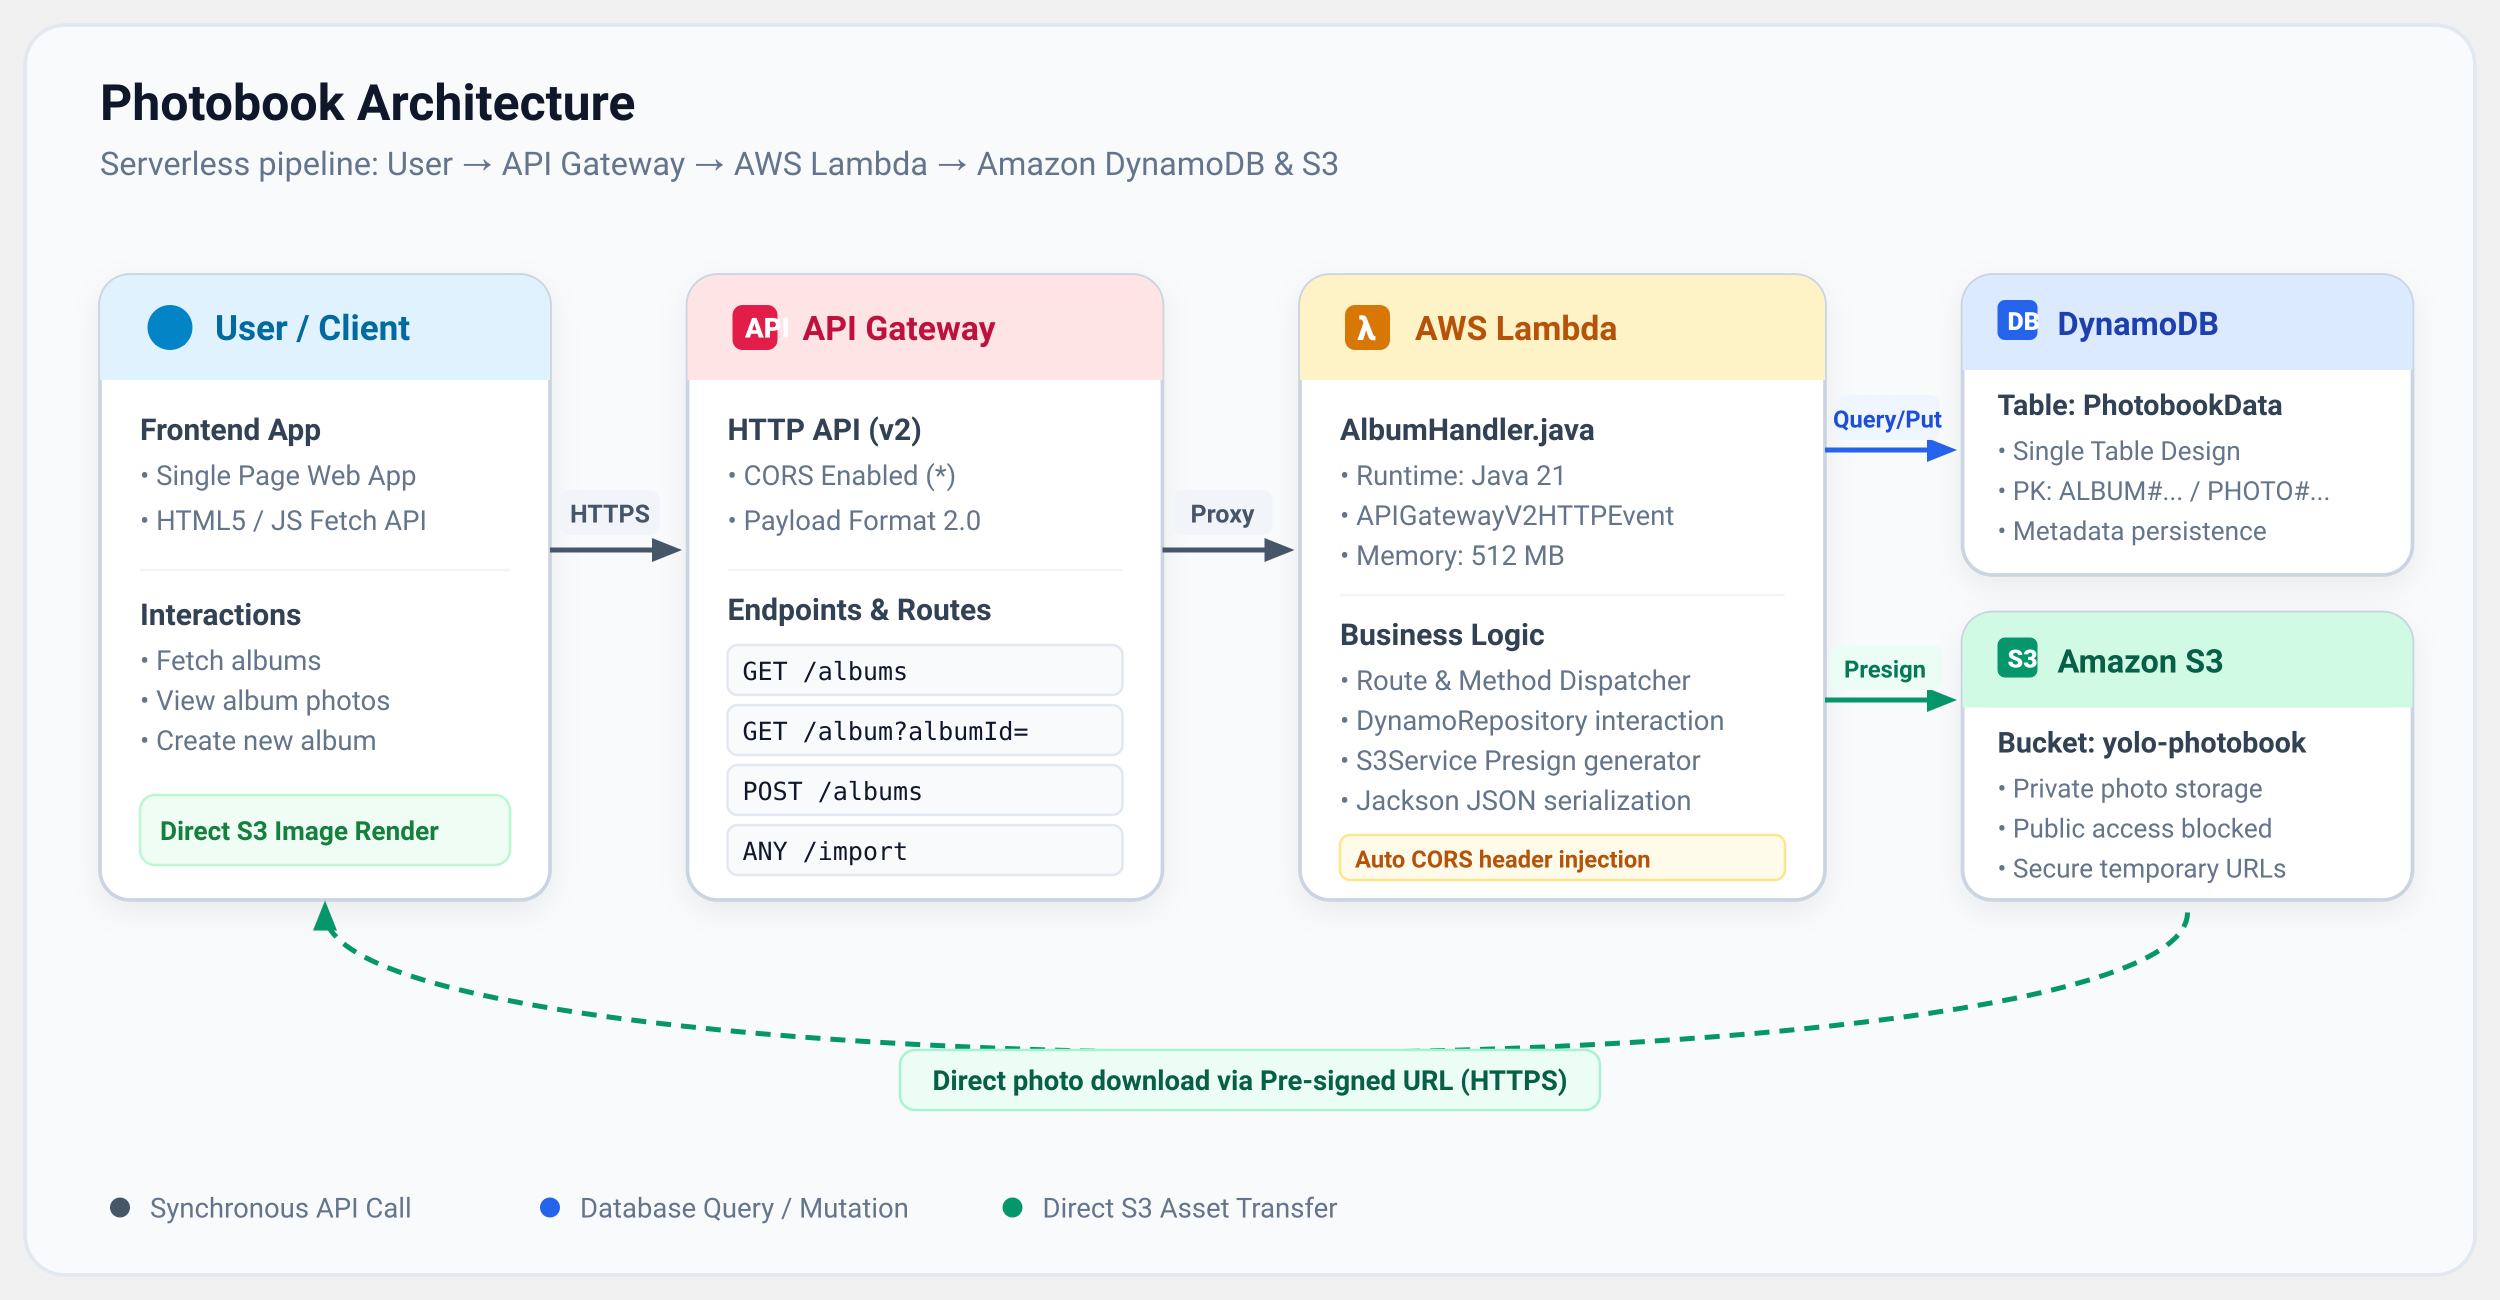
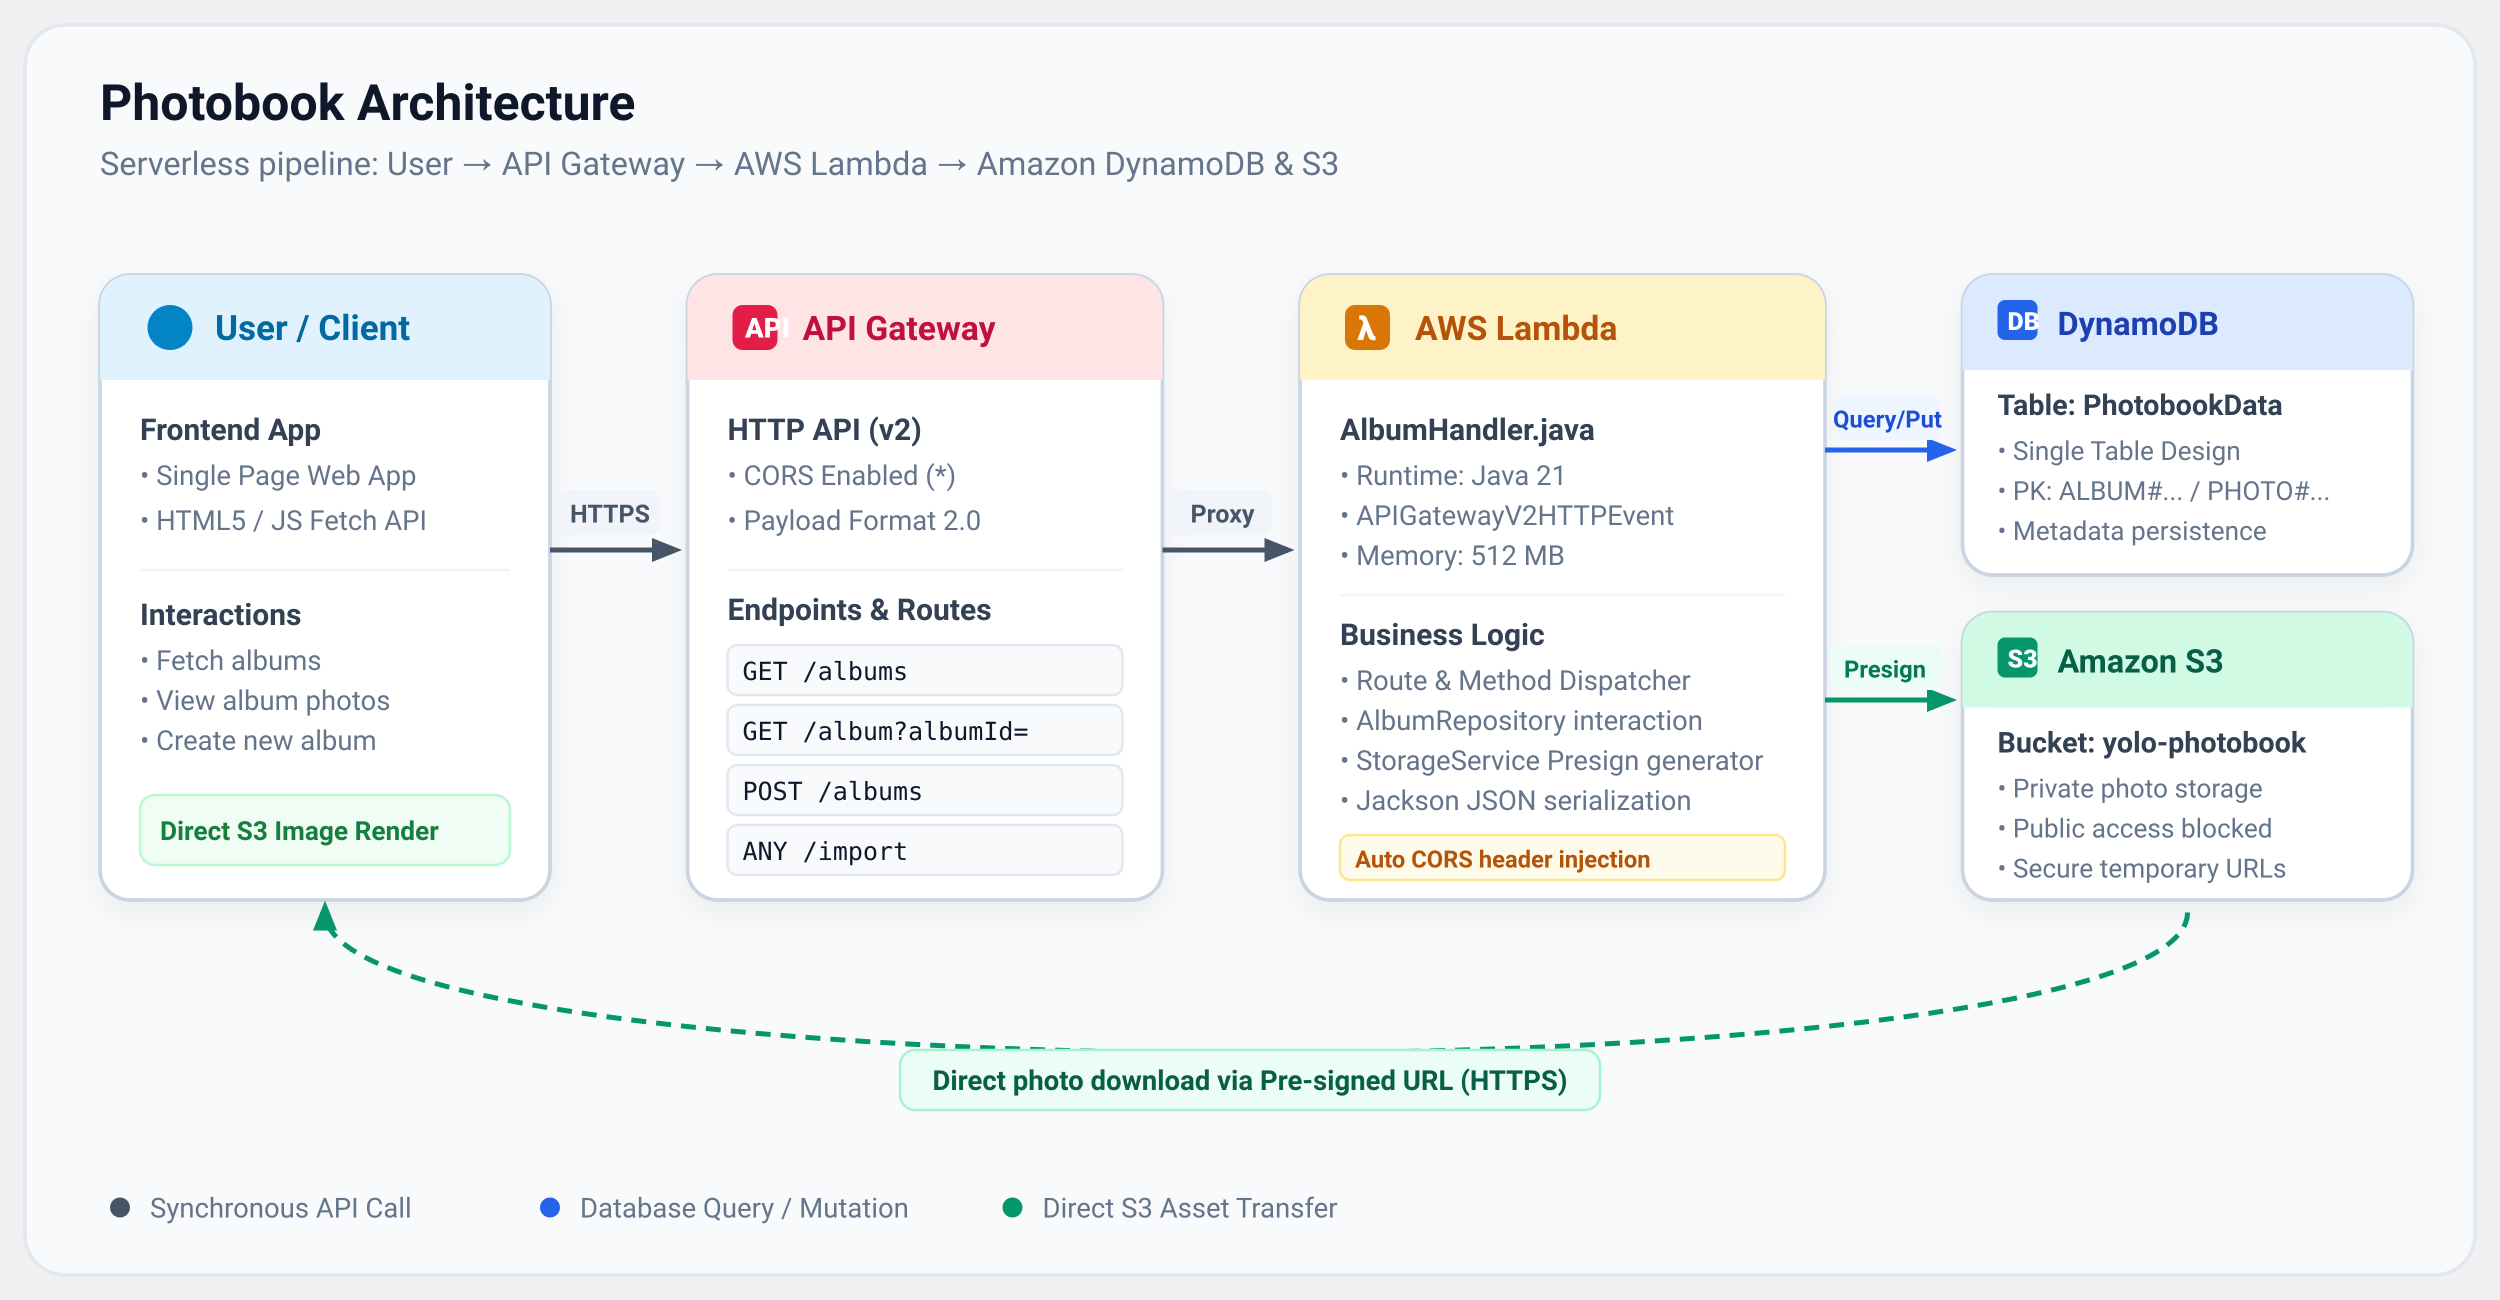
<svg xmlns="http://www.w3.org/2000/svg" viewBox="0 0 1000 520" width="100%" height="100%" style="background-color: #ffffff; font-family: -apple-system, BlinkMacSystemFont, 'Segoe UI', Roboto, Helvetica, Arial, sans-serif;">
  <defs>
    <marker id="arrow" viewBox="0 0 10 10" refX="6" refY="5" markerWidth="6" markerHeight="6" orient="auto-start-reverse">
      <path d="M 0 1 L 10 5 L 0 9 z" fill="#475569" />
    </marker>
    <marker id="arrow-blue" viewBox="0 0 10 10" refX="6" refY="5" markerWidth="6" markerHeight="6" orient="auto-start-reverse">
      <path d="M 0 1 L 10 5 L 0 9 z" fill="#2563eb" />
    </marker>
    <marker id="arrow-green" viewBox="0 0 10 10" refX="6" refY="5" markerWidth="6" markerHeight="6" orient="auto-start-reverse">
      <path d="M 0 1 L 10 5 L 0 9 z" fill="#059669" />
    </marker>
    <marker id="arrow-amber" viewBox="0 0 10 10" refX="6" refY="5" markerWidth="6" markerHeight="6" orient="auto-start-reverse">
      <path d="M 0 1 L 10 5 L 0 9 z" fill="#d97706" />
    </marker>
    <filter id="card-shadow" x="-5%" y="-5%" width="110%" height="115%" filterUnits="userSpaceOnUse">
      <feDropShadow dx="0" dy="4" stdDeviation="6" flood-color="#0f172a" flood-opacity="0.06" />
    </filter>
  </defs>
  <rect x="10" y="10" width="980" height="500" rx="16" fill="#f8fafc" stroke="#e2e8f0" stroke-width="1.5" />
  <text x="40" y="48" font-size="20" font-weight="700" fill="#0f172a">Photobook Architecture</text>
  <text x="40" y="70" font-size="13" fill="#64748b">Serverless pipeline: User → API Gateway → AWS Lambda → Amazon DynamoDB &amp; S3</text>
  <g transform="translate(40, 110)">
    <rect width="180" height="250" rx="12" fill="#ffffff" stroke="#cbd5e1" stroke-width="1.5" filter="url(#card-shadow)" />
    <rect x="0" y="0" width="180" height="42" rx="12" fill="#e0f2fe" />
    <rect x="0" y="30" width="180" height="12" fill="#e0f2fe" />
    <circle cx="28" cy="21" r="9" fill="#0284c7" />
    <path d="M22 28 C22 24, 34 24, 34 28" fill="#0284c7" />
    <text x="46" y="26" font-size="14" font-weight="700" fill="#0369a1">User / Client</text>
    <text x="16" y="66" font-size="12" font-weight="600" fill="#334155">Frontend App</text>
    <text x="16" y="84" font-size="11" fill="#64748b">• Single Page Web App</text>
    <text x="16" y="102" font-size="11" fill="#64748b">• HTML5 / JS Fetch API</text>
    <line x1="16" y1="118" x2="164" y2="118" stroke="#f1f5f9" stroke-width="1" />
    <text x="16" y="140" font-size="12" font-weight="600" fill="#334155">Interactions</text>
    <text x="16" y="158" font-size="11" fill="#64748b">• Fetch albums</text>
    <text x="16" y="174" font-size="11" fill="#64748b">• View album photos</text>
    <text x="16" y="190" font-size="11" fill="#64748b">• Create new album</text>
    <rect x="16" y="208" width="148" height="28" rx="6" fill="#f0fdf4" stroke="#bbf7d0" stroke-width="1" />
    <text x="24" y="226" font-size="10.5" font-weight="600" fill="#15803d">Direct S3 Image Render</text>
  </g>
  <path d="M 220 220 L 268 220" fill="none" stroke="#475569" stroke-width="2" marker-end="url(#arrow)" />
  <rect x="224" y="196" width="40" height="18" rx="4" fill="#f1f5f9" />
  <text x="244" y="209" font-size="10" font-weight="600" fill="#475569" text-anchor="middle">HTTPS</text>
  <g transform="translate(275, 110)">
    <rect width="190" height="250" rx="12" fill="#ffffff" stroke="#cbd5e1" stroke-width="1.5" filter="url(#card-shadow)" />
    <rect x="0" y="0" width="190" height="42" rx="12" fill="#ffe4e6" />
    <rect x="0" y="30" width="190" height="12" fill="#ffe4e6" />
    <rect x="18" y="12" width="18" height="18" rx="4" fill="#e11d48" />
    <text x="23" y="25" font-size="11" font-weight="800" fill="#ffffff">API</text>
    <text x="46" y="26" font-size="13.5" font-weight="700" fill="#be123c">API Gateway</text>
    <text x="16" y="66" font-size="12" font-weight="600" fill="#334155">HTTP API (v2)</text>
    <text x="16" y="84" font-size="11" fill="#64748b">• CORS Enabled (*)</text>
    <text x="16" y="102" font-size="11" fill="#64748b">• Payload Format 2.0</text>
    <line x1="16" y1="118" x2="174" y2="118" stroke="#f1f5f9" stroke-width="1" />
    <text x="16" y="138" font-size="12" font-weight="600" fill="#334155">Endpoints &amp; Routes</text>
    <rect x="16" y="148" width="158" height="20" rx="4" fill="#f8fafc" stroke="#e2e8f0" stroke-width="1" />
    <text x="22" y="162" font-size="10" font-family="monospace" fill="#0f172a">GET /albums</text>
    <rect x="16" y="172" width="158" height="20" rx="4" fill="#f8fafc" stroke="#e2e8f0" stroke-width="1" />
    <text x="22" y="186" font-size="10" font-family="monospace" fill="#0f172a">GET /album?albumId=</text>
    <rect x="16" y="196" width="158" height="20" rx="4" fill="#f8fafc" stroke="#e2e8f0" stroke-width="1" />
    <text x="22" y="210" font-size="10" font-family="monospace" fill="#0f172a">POST /albums</text>
    <rect x="16" y="220" width="158" height="20" rx="4" fill="#f8fafc" stroke="#e2e8f0" stroke-width="1" />
    <text x="22" y="234" font-size="10" font-family="monospace" fill="#0f172a">ANY /import</text>
  </g>
  <path d="M 465 220 L 513 220" fill="none" stroke="#475569" stroke-width="2" marker-end="url(#arrow)" />
  <rect x="469" y="196" width="40" height="18" rx="4" fill="#f1f5f9" />
  <text x="489" y="209" font-size="10" font-weight="600" fill="#475569" text-anchor="middle">Proxy</text>
  <g transform="translate(520, 110)">
    <rect width="210" height="250" rx="12" fill="#ffffff" stroke="#cbd5e1" stroke-width="1.5" filter="url(#card-shadow)" />
    <rect x="0" y="0" width="210" height="42" rx="12" fill="#fef3c7" />
    <rect x="0" y="30" width="210" height="12" fill="#fef3c7" />
    <rect x="18" y="12" width="18" height="18" rx="4" fill="#d97706" />
    <text x="23" y="26" font-size="13" font-weight="800" fill="#ffffff">λ</text>
    <text x="46" y="26" font-size="13.5" font-weight="700" fill="#b45309">AWS Lambda</text>
    <text x="16" y="66" font-size="12" font-weight="600" fill="#334155">AlbumHandler.java</text>
    <text x="16" y="84" font-size="11" fill="#64748b">• Runtime: Java 21</text>
    <text x="16" y="100" font-size="11" fill="#64748b">• APIGatewayV2HTTPEvent</text>
    <text x="16" y="116" font-size="11" fill="#64748b">• Memory: 512 MB</text>
    <line x1="16" y1="128" x2="194" y2="128" stroke="#f1f5f9" stroke-width="1" />
    <text x="16" y="148" font-size="12" font-weight="600" fill="#334155">Business Logic</text>
    <text x="16" y="166" font-size="11" fill="#64748b">• Route &amp; Method Dispatcher</text>
-     <text x="16" y="182" font-size="11" fill="#64748b">• DynamoRepository interaction</text>
-     <text x="16" y="198" font-size="11" fill="#64748b">• S3Service Presign generator</text>
+     <text x="16" y="182" font-size="11" fill="#64748b">• AlbumRepository interaction</text>
+     <text x="16" y="198" font-size="11" fill="#64748b">• StorageService Presign generator</text>
    <text x="16" y="214" font-size="11" fill="#64748b">• Jackson JSON serialization</text>
    <rect x="16" y="224" width="178" height="18" rx="4" fill="#fffbeb" stroke="#fde68a" stroke-width="1" />
    <text x="22" y="237" font-size="9.5" font-weight="600" fill="#b45309">Auto CORS header injection</text>
  </g>
  <path d="M 730 180 L 778 180" fill="none" stroke="#2563eb" stroke-width="2" marker-end="url(#arrow-blue)" />
  <rect x="734" y="158" width="42" height="18" rx="4" fill="#eff6ff" />
  <text x="755" y="171" font-size="9.5" font-weight="600" fill="#1d4ed8" text-anchor="middle">Query/Put</text>
  <path d="M 730 280 L 778 280" fill="none" stroke="#059669" stroke-width="2" marker-end="url(#arrow-green)" />
  <rect x="732" y="258" width="45" height="18" rx="4" fill="#ecfdf5" />
  <text x="754" y="271" font-size="9.5" font-weight="600" fill="#047857" text-anchor="middle">Presign</text>
  <g transform="translate(785, 110)">
    <rect width="180" height="120" rx="12" fill="#ffffff" stroke="#cbd5e1" stroke-width="1.5" filter="url(#card-shadow)" />
    <rect x="0" y="0" width="180" height="38" rx="12" fill="#dbeafe" />
    <rect x="0" y="26" width="180" height="12" fill="#dbeafe" />
    <rect x="14" y="10" width="16" height="16" rx="3" fill="#2563eb" />
    <text x="18" y="22" font-size="10" font-weight="800" fill="#ffffff">DB</text>
    <text x="38" y="24" font-size="13" font-weight="700" fill="#1e40af">DynamoDB</text>
    <text x="14" y="56" font-size="11.5" font-weight="600" fill="#334155">Table: PhotobookData</text>
    <text x="14" y="74" font-size="10.5" fill="#64748b">• Single Table Design</text>
    <text x="14" y="90" font-size="10.5" fill="#64748b">• PK: ALBUM#... / PHOTO#...</text>
    <text x="14" y="106" font-size="10.5" fill="#64748b">• Metadata persistence</text>
  </g>
  <g transform="translate(785, 245)">
    <rect width="180" height="115" rx="12" fill="#ffffff" stroke="#cbd5e1" stroke-width="1.5" filter="url(#card-shadow)" />
    <rect x="0" y="0" width="180" height="38" rx="12" fill="#d1fae5" />
    <rect x="0" y="26" width="180" height="12" fill="#d1fae5" />
    <rect x="14" y="10" width="16" height="16" rx="3" fill="#059669" />
    <text x="18" y="22" font-size="10" font-weight="800" fill="#ffffff">S3</text>
    <text x="38" y="24" font-size="13" font-weight="700" fill="#065f46">Amazon S3</text>
    <text x="14" y="56" font-size="11.5" font-weight="600" fill="#334155">Bucket: yolo-photobook</text>
    <text x="14" y="74" font-size="10.5" fill="#64748b">• Private photo storage</text>
    <text x="14" y="90" font-size="10.5" fill="#64748b">• Public access blocked</text>
    <text x="14" y="106" font-size="10.5" fill="#64748b">• Secure temporary URLs</text>
  </g>
  <path d="M 875 365 C 875 440, 130 440, 130 365" fill="none" stroke="#059669" stroke-width="2" stroke-dasharray="6,4" marker-end="url(#arrow-green)" />
  <rect x="360" y="420" width="280" height="24" rx="6" fill="#ecfdf5" stroke="#a7f3d0" stroke-width="1" />
  <text x="500" y="436" font-size="11" font-weight="600" fill="#065f46" text-anchor="middle">Direct photo download via Pre-signed URL (HTTPS)</text>
  <g transform="translate(40, 475)">
    <circle cx="8" cy="8" r="4" fill="#475569" />
    <text x="20" y="12" font-size="11" fill="#64748b">Synchronous API Call</text>
    <circle cx="180" cy="8" r="4" fill="#2563eb" />
    <text x="192" y="12" font-size="11" fill="#64748b">Database Query / Mutation</text>
    <circle cx="365" cy="8" r="4" fill="#059669" />
    <text x="377" y="12" font-size="11" fill="#64748b">Direct S3 Asset Transfer</text>
  </g>
</svg>
